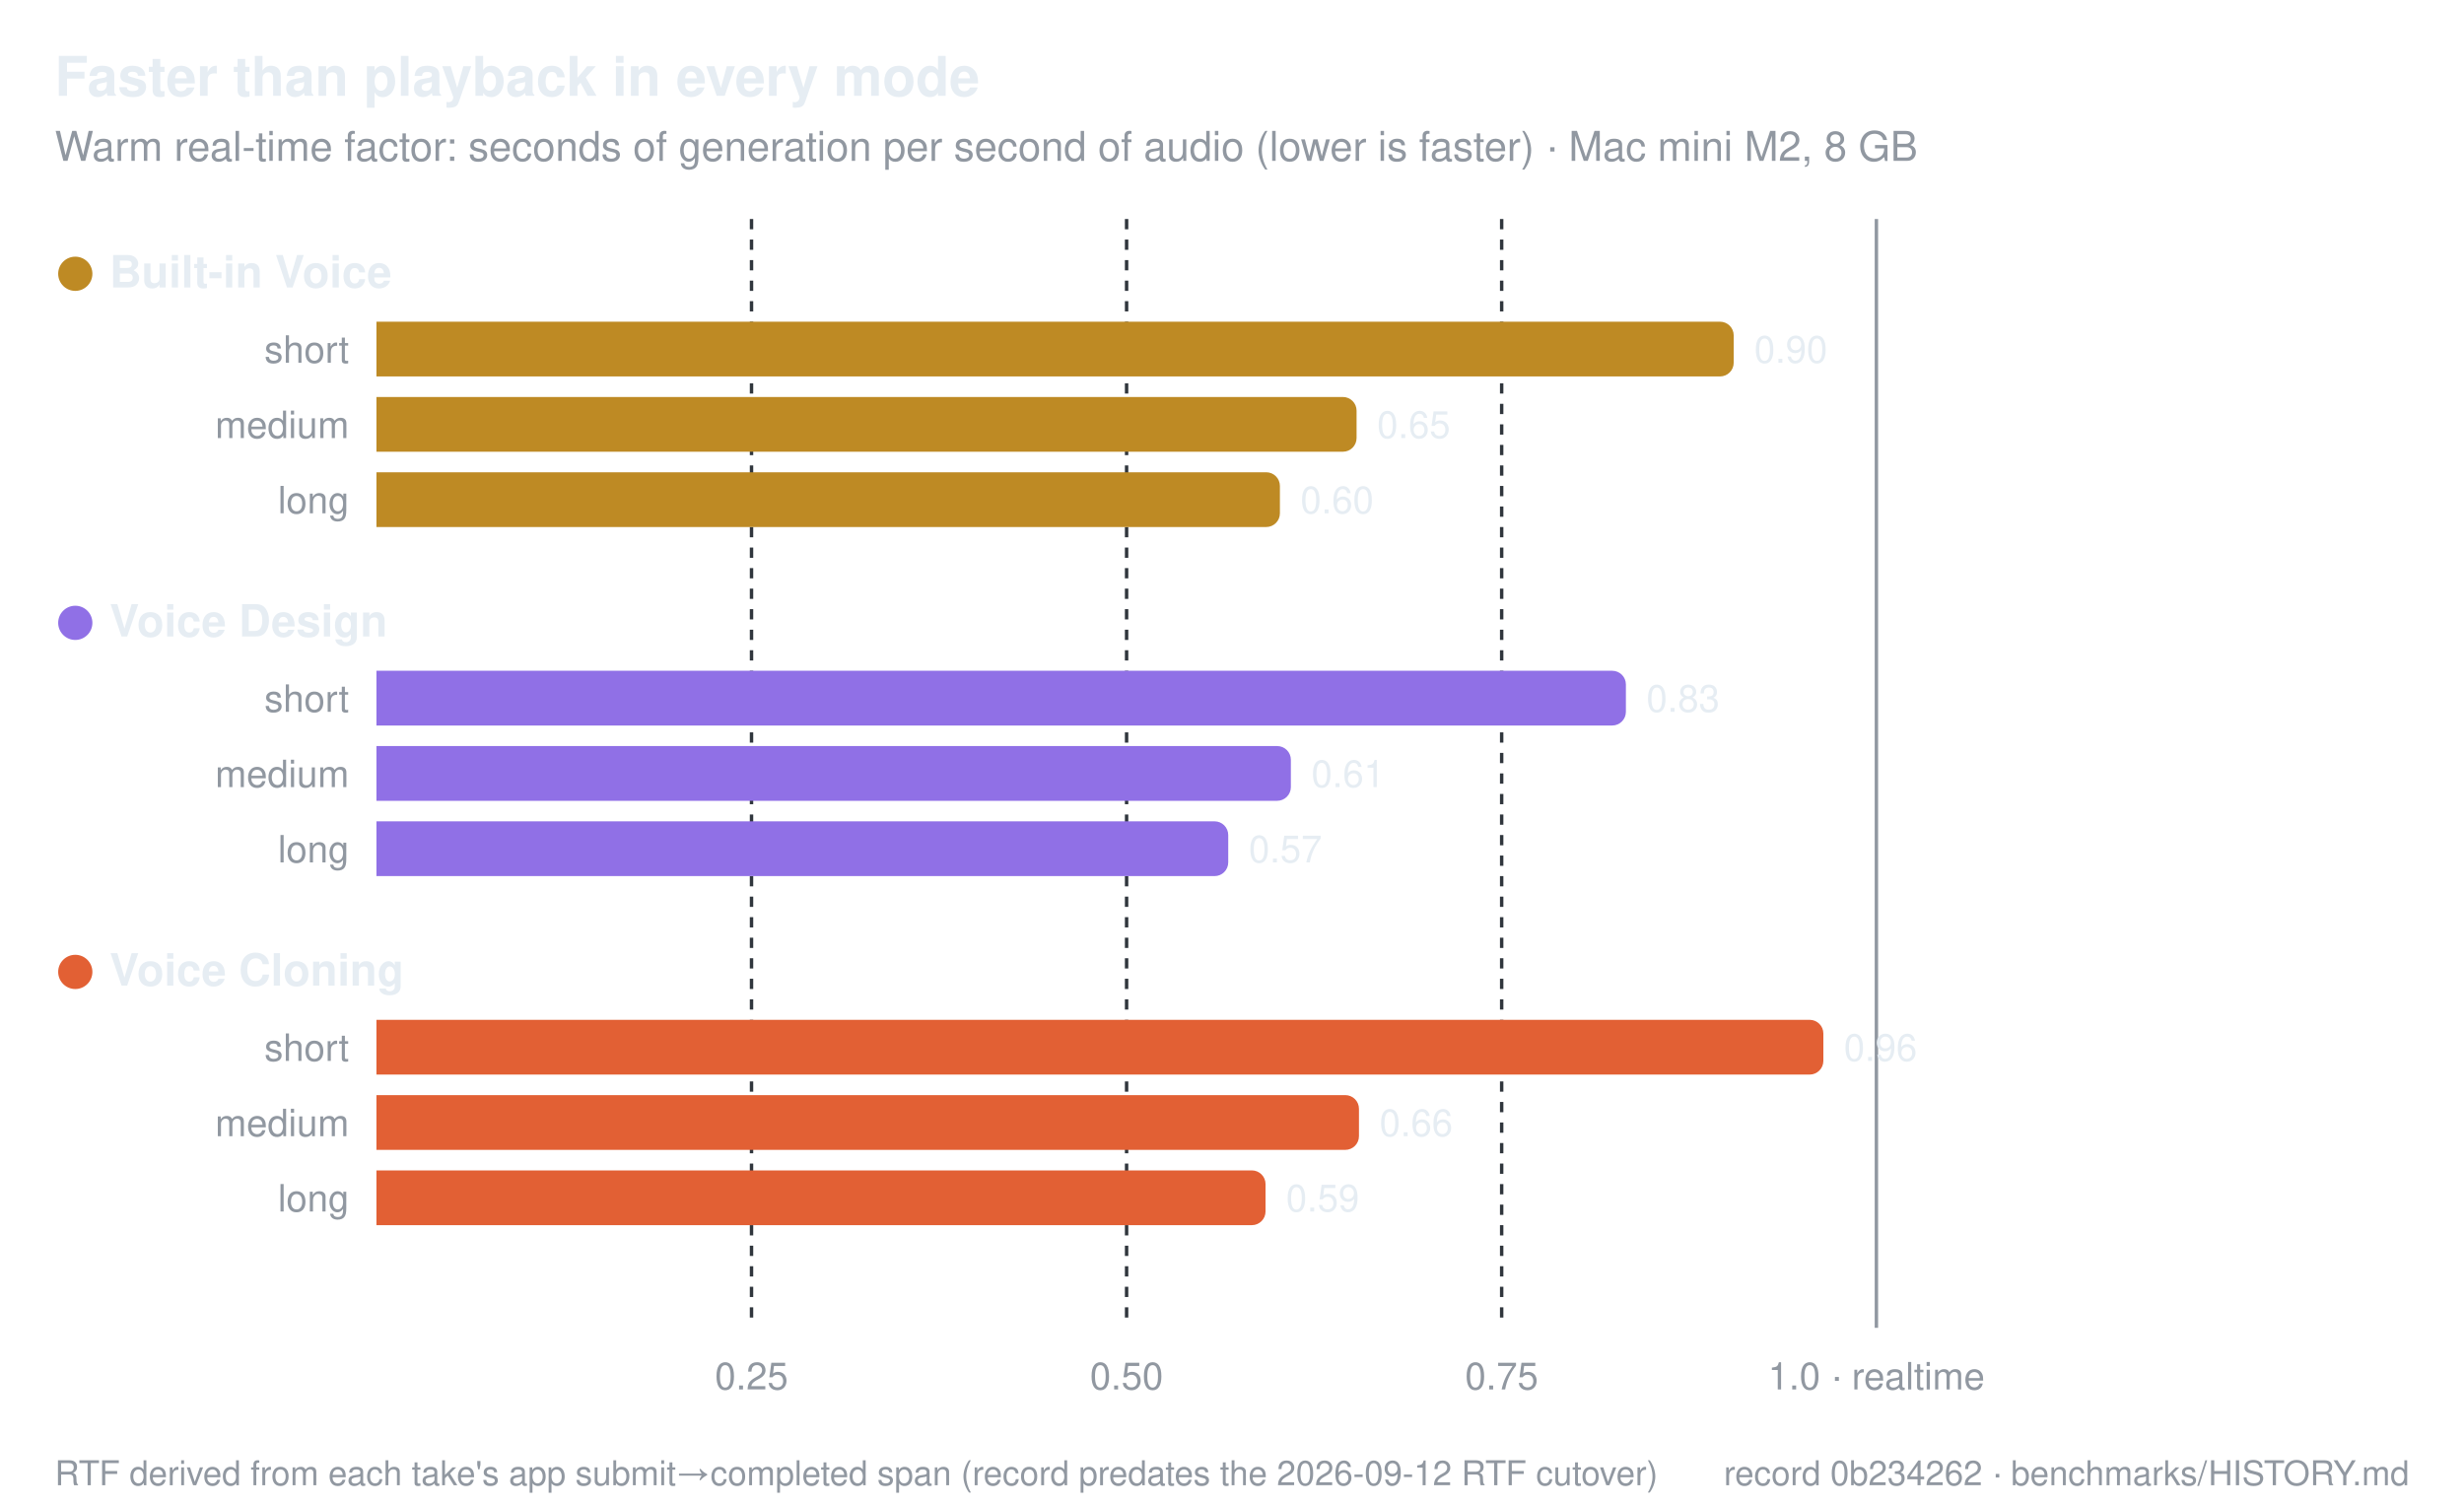
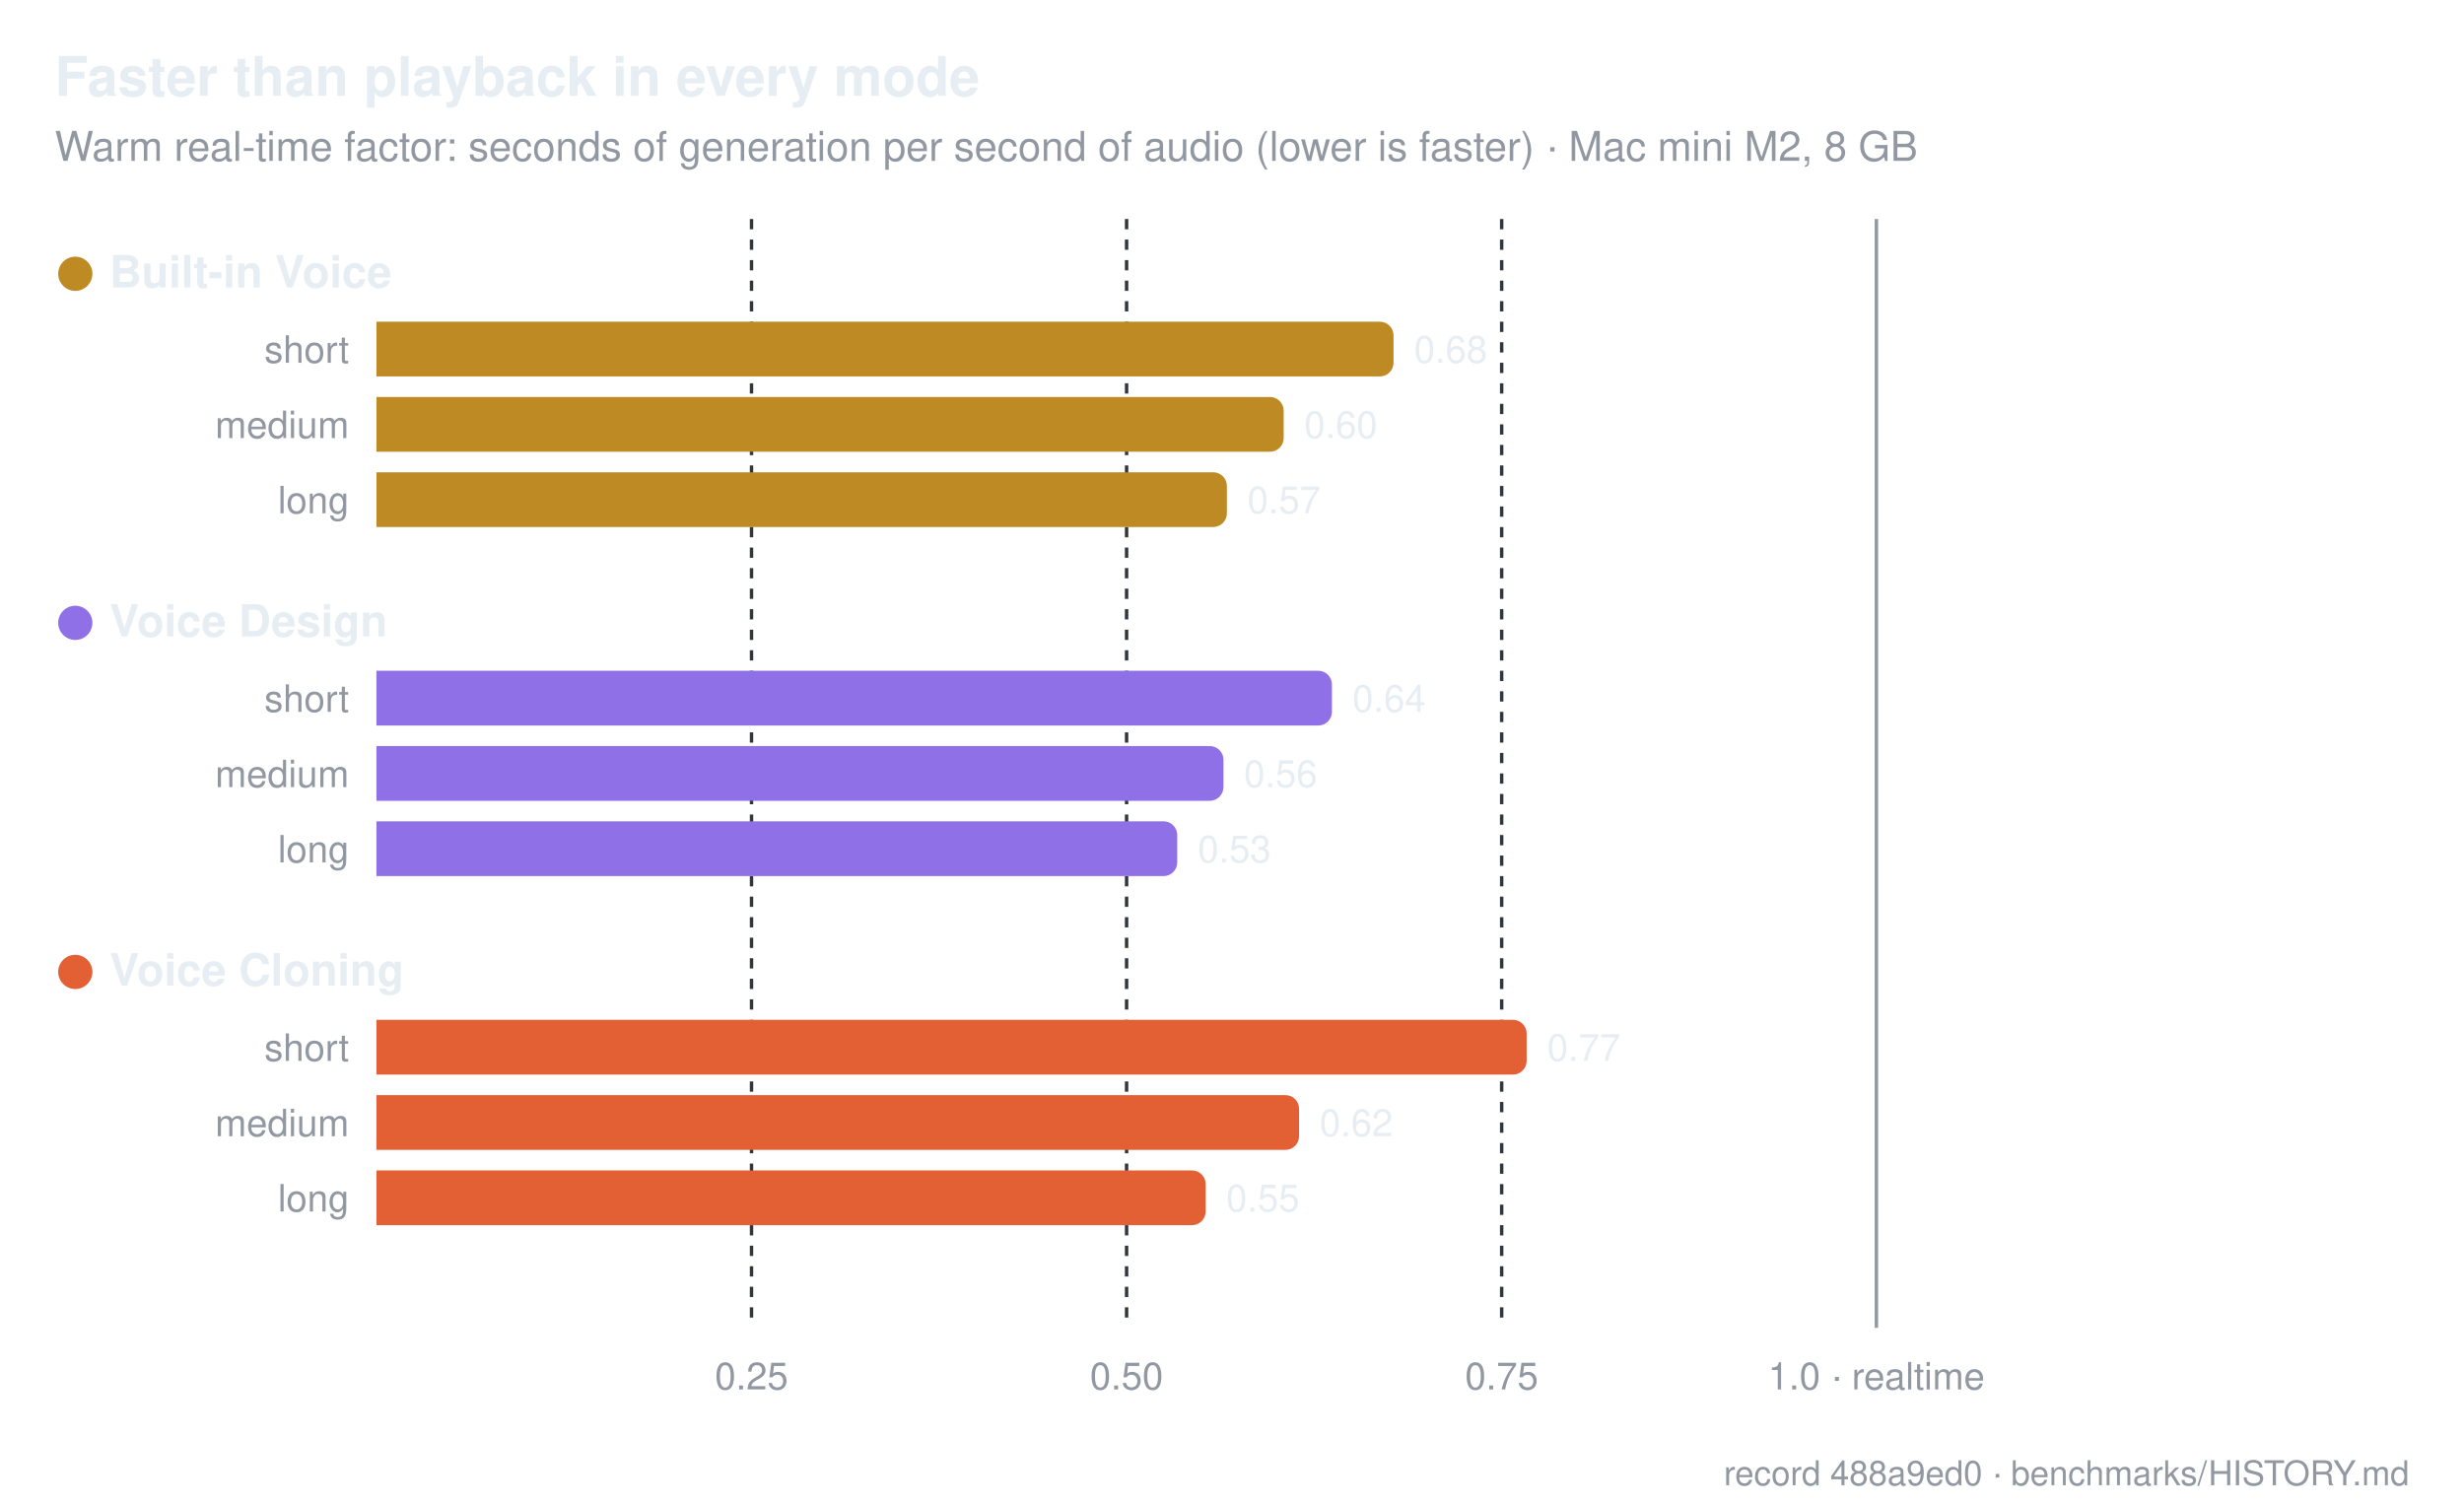
<svg xmlns="http://www.w3.org/2000/svg" width="720" height="440" viewBox="0 0 720 440" role="img">
  <g font-family="-apple-system,BlinkMacSystemFont,'Segoe UI',Helvetica,Arial,sans-serif">
    <text x="16.0" y="28.0" fill="#e6edf3" font-size="16" font-weight="600" text-anchor="start">Faster than playback in every mode</text>
    <text x="16.0" y="47.0" fill="#9198a1" font-size="12" font-weight="normal" text-anchor="start">Warm real-time factor: seconds of generation per second of audio (lower is faster) · Mac mini M2, 8 GB</text>
    <line x1="219.6" y1="64.0" x2="219.6" y2="388" stroke="#30363d" stroke-width="1" stroke-dasharray="3 3" />
    <text x="219.6" y="406.0" fill="#9198a1" font-size="11" font-weight="normal" text-anchor="middle">0.25</text>
    <line x1="329.2" y1="64.0" x2="329.2" y2="388" stroke="#30363d" stroke-width="1" stroke-dasharray="3 3" />
    <text x="329.2" y="406.0" fill="#9198a1" font-size="11" font-weight="normal" text-anchor="middle">0.50</text>
    <line x1="438.8" y1="64.0" x2="438.8" y2="388" stroke="#30363d" stroke-width="1" stroke-dasharray="3 3" />
    <text x="438.8" y="406.0" fill="#9198a1" font-size="11" font-weight="normal" text-anchor="middle">0.75</text>
    <line x1="548.3" y1="64.0" x2="548.3" y2="388" stroke="#9198a1" stroke-width="1" />
    <text x="548.3" y="406.0" fill="#9198a1" font-size="11" font-weight="normal" text-anchor="middle">1.0 · realtime</text>
    <circle cx="22" cy="80.0" r="5" fill="#BE8A24" />
    <text x="32.0" y="84.0" fill="#e6edf3" font-size="13" font-weight="600" text-anchor="start">Built-in Voice</text>
    <text x="102.0" y="106.0" fill="#9198a1" font-size="11" font-weight="normal" text-anchor="end">short</text>
-     <path d="M110.0 94.0 h392.6 a4 4 0 0 1 4 4 v8.0 a4 4 0 0 1 -4 4 h-392.6 z" fill="#BE8A24" />
-     <text x="512.6" y="106.0" fill="#e6edf3" font-size="11" font-weight="normal" text-anchor="start">0.90</text>
+     <path d="M110.0 94.0 h293.2 a4 4 0 0 1 4 4 v8.0 a4 4 0 0 1 -4 4 h-293.2 z" fill="#BE8A24" />
+     <text x="413.2" y="106.0" fill="#e6edf3" font-size="11" font-weight="normal" text-anchor="start">0.68</text>
    <text x="102.0" y="128.0" fill="#9198a1" font-size="11" font-weight="normal" text-anchor="end">medium</text>
-     <path d="M110.0 116.0 h282.4 a4 4 0 0 1 4 4 v8.0 a4 4 0 0 1 -4 4 h-282.4 z" fill="#BE8A24" />
-     <text x="402.4" y="128.0" fill="#e6edf3" font-size="11" font-weight="normal" text-anchor="start">0.65</text>
+     <path d="M110.0 116.0 h261.1 a4 4 0 0 1 4 4 v8.0 a4 4 0 0 1 -4 4 h-261.1 z" fill="#BE8A24" />
+     <text x="381.1" y="128.0" fill="#e6edf3" font-size="11" font-weight="normal" text-anchor="start">0.60</text>
    <text x="102.0" y="150.0" fill="#9198a1" font-size="11" font-weight="normal" text-anchor="end">long</text>
-     <path d="M110.0 138.0 h260.0 a4 4 0 0 1 4 4 v8.0 a4 4 0 0 1 -4 4 h-260.0 z" fill="#BE8A24" />
-     <text x="380.0" y="150.0" fill="#e6edf3" font-size="11" font-weight="normal" text-anchor="start">0.60</text>
+     <path d="M110.0 138.0 h244.5 a4 4 0 0 1 4 4 v8.0 a4 4 0 0 1 -4 4 h-244.5 z" fill="#BE8A24" />
+     <text x="364.5" y="150.0" fill="#e6edf3" font-size="11" font-weight="normal" text-anchor="start">0.57</text>
    <circle cx="22" cy="182.0" r="5" fill="#9070E6" />
    <text x="32.0" y="186.0" fill="#e6edf3" font-size="13" font-weight="600" text-anchor="start">Voice Design</text>
    <text x="102.0" y="208.0" fill="#9198a1" font-size="11" font-weight="normal" text-anchor="end">short</text>
-     <path d="M110.0 196.0 h361.1 a4 4 0 0 1 4 4 v8.0 a4 4 0 0 1 -4 4 h-361.1 z" fill="#9070E6" />
-     <text x="481.1" y="208.0" fill="#e6edf3" font-size="11" font-weight="normal" text-anchor="start">0.83</text>
+     <path d="M110.0 196.0 h275.2 a4 4 0 0 1 4 4 v8.0 a4 4 0 0 1 -4 4 h-275.2 z" fill="#9070E6" />
+     <text x="395.2" y="208.0" fill="#e6edf3" font-size="11" font-weight="normal" text-anchor="start">0.64</text>
    <text x="102.0" y="230.0" fill="#9198a1" font-size="11" font-weight="normal" text-anchor="end">medium</text>
-     <path d="M110.0 218.0 h263.2 a4 4 0 0 1 4 4 v8.0 a4 4 0 0 1 -4 4 h-263.2 z" fill="#9070E6" />
-     <text x="383.2" y="230.0" fill="#e6edf3" font-size="11" font-weight="normal" text-anchor="start">0.61</text>
+     <path d="M110.0 218.0 h243.5 a4 4 0 0 1 4 4 v8.0 a4 4 0 0 1 -4 4 h-243.5 z" fill="#9070E6" />
+     <text x="363.5" y="230.0" fill="#e6edf3" font-size="11" font-weight="normal" text-anchor="start">0.56</text>
    <text x="102.0" y="252.0" fill="#9198a1" font-size="11" font-weight="normal" text-anchor="end">long</text>
-     <path d="M110.0 240.0 h244.9 a4 4 0 0 1 4 4 v8.0 a4 4 0 0 1 -4 4 h-244.9 z" fill="#9070E6" />
-     <text x="364.9" y="252.0" fill="#e6edf3" font-size="11" font-weight="normal" text-anchor="start">0.57</text>
+     <path d="M110.0 240.0 h230.0 a4 4 0 0 1 4 4 v8.0 a4 4 0 0 1 -4 4 h-230.0 z" fill="#9070E6" />
+     <text x="350.0" y="252.0" fill="#e6edf3" font-size="11" font-weight="normal" text-anchor="start">0.53</text>
    <circle cx="22" cy="284.0" r="5" fill="#E26034" />
    <text x="32.0" y="288.0" fill="#e6edf3" font-size="13" font-weight="600" text-anchor="start">Voice Cloning</text>
    <text x="102.0" y="310.0" fill="#9198a1" font-size="11" font-weight="normal" text-anchor="end">short</text>
-     <path d="M110.0 298.0 h418.8 a4 4 0 0 1 4 4 v8.0 a4 4 0 0 1 -4 4 h-418.8 z" fill="#E26034" />
-     <text x="538.8" y="310.0" fill="#e6edf3" font-size="11" font-weight="normal" text-anchor="start">0.96</text>
+     <path d="M110.0 298.0 h332.1 a4 4 0 0 1 4 4 v8.0 a4 4 0 0 1 -4 4 h-332.1 z" fill="#E26034" />
+     <text x="452.1" y="310.0" fill="#e6edf3" font-size="11" font-weight="normal" text-anchor="start">0.77</text>
    <text x="102.0" y="332.0" fill="#9198a1" font-size="11" font-weight="normal" text-anchor="end">medium</text>
-     <path d="M110.0 320.0 h283.1 a4 4 0 0 1 4 4 v8.0 a4 4 0 0 1 -4 4 h-283.1 z" fill="#E26034" />
-     <text x="403.1" y="332.0" fill="#e6edf3" font-size="11" font-weight="normal" text-anchor="start">0.66</text>
+     <path d="M110.0 320.0 h265.6 a4 4 0 0 1 4 4 v8.0 a4 4 0 0 1 -4 4 h-265.6 z" fill="#E26034" />
+     <text x="385.6" y="332.0" fill="#e6edf3" font-size="11" font-weight="normal" text-anchor="start">0.62</text>
    <text x="102.0" y="354.0" fill="#9198a1" font-size="11" font-weight="normal" text-anchor="end">long</text>
-     <path d="M110.0 342.0 h255.8 a4 4 0 0 1 4 4 v8.0 a4 4 0 0 1 -4 4 h-255.8 z" fill="#E26034" />
-     <text x="375.8" y="354.0" fill="#e6edf3" font-size="11" font-weight="normal" text-anchor="start">0.59</text>
-     <text x="16.0" y="434.0" fill="#9198a1" font-size="10" font-weight="normal" text-anchor="start">RTF derived from each take's app submit→completed span (record predates the 2026-09-12 RTF cutover)</text>
-     <text x="704.0" y="434.0" fill="#9198a1" font-size="10" font-weight="normal" text-anchor="end">record 0b234262 · benchmarks/HISTORY.md</text>
+     <path d="M110.0 342.0 h238.3 a4 4 0 0 1 4 4 v8.0 a4 4 0 0 1 -4 4 h-238.3 z" fill="#E26034" />
+     <text x="358.3" y="354.0" fill="#e6edf3" font-size="11" font-weight="normal" text-anchor="start">0.55</text>
+     <text x="704.0" y="434.0" fill="#9198a1" font-size="10" font-weight="normal" text-anchor="end">record 488a9ed0 · benchmarks/HISTORY.md</text>
  </g>
</svg>
